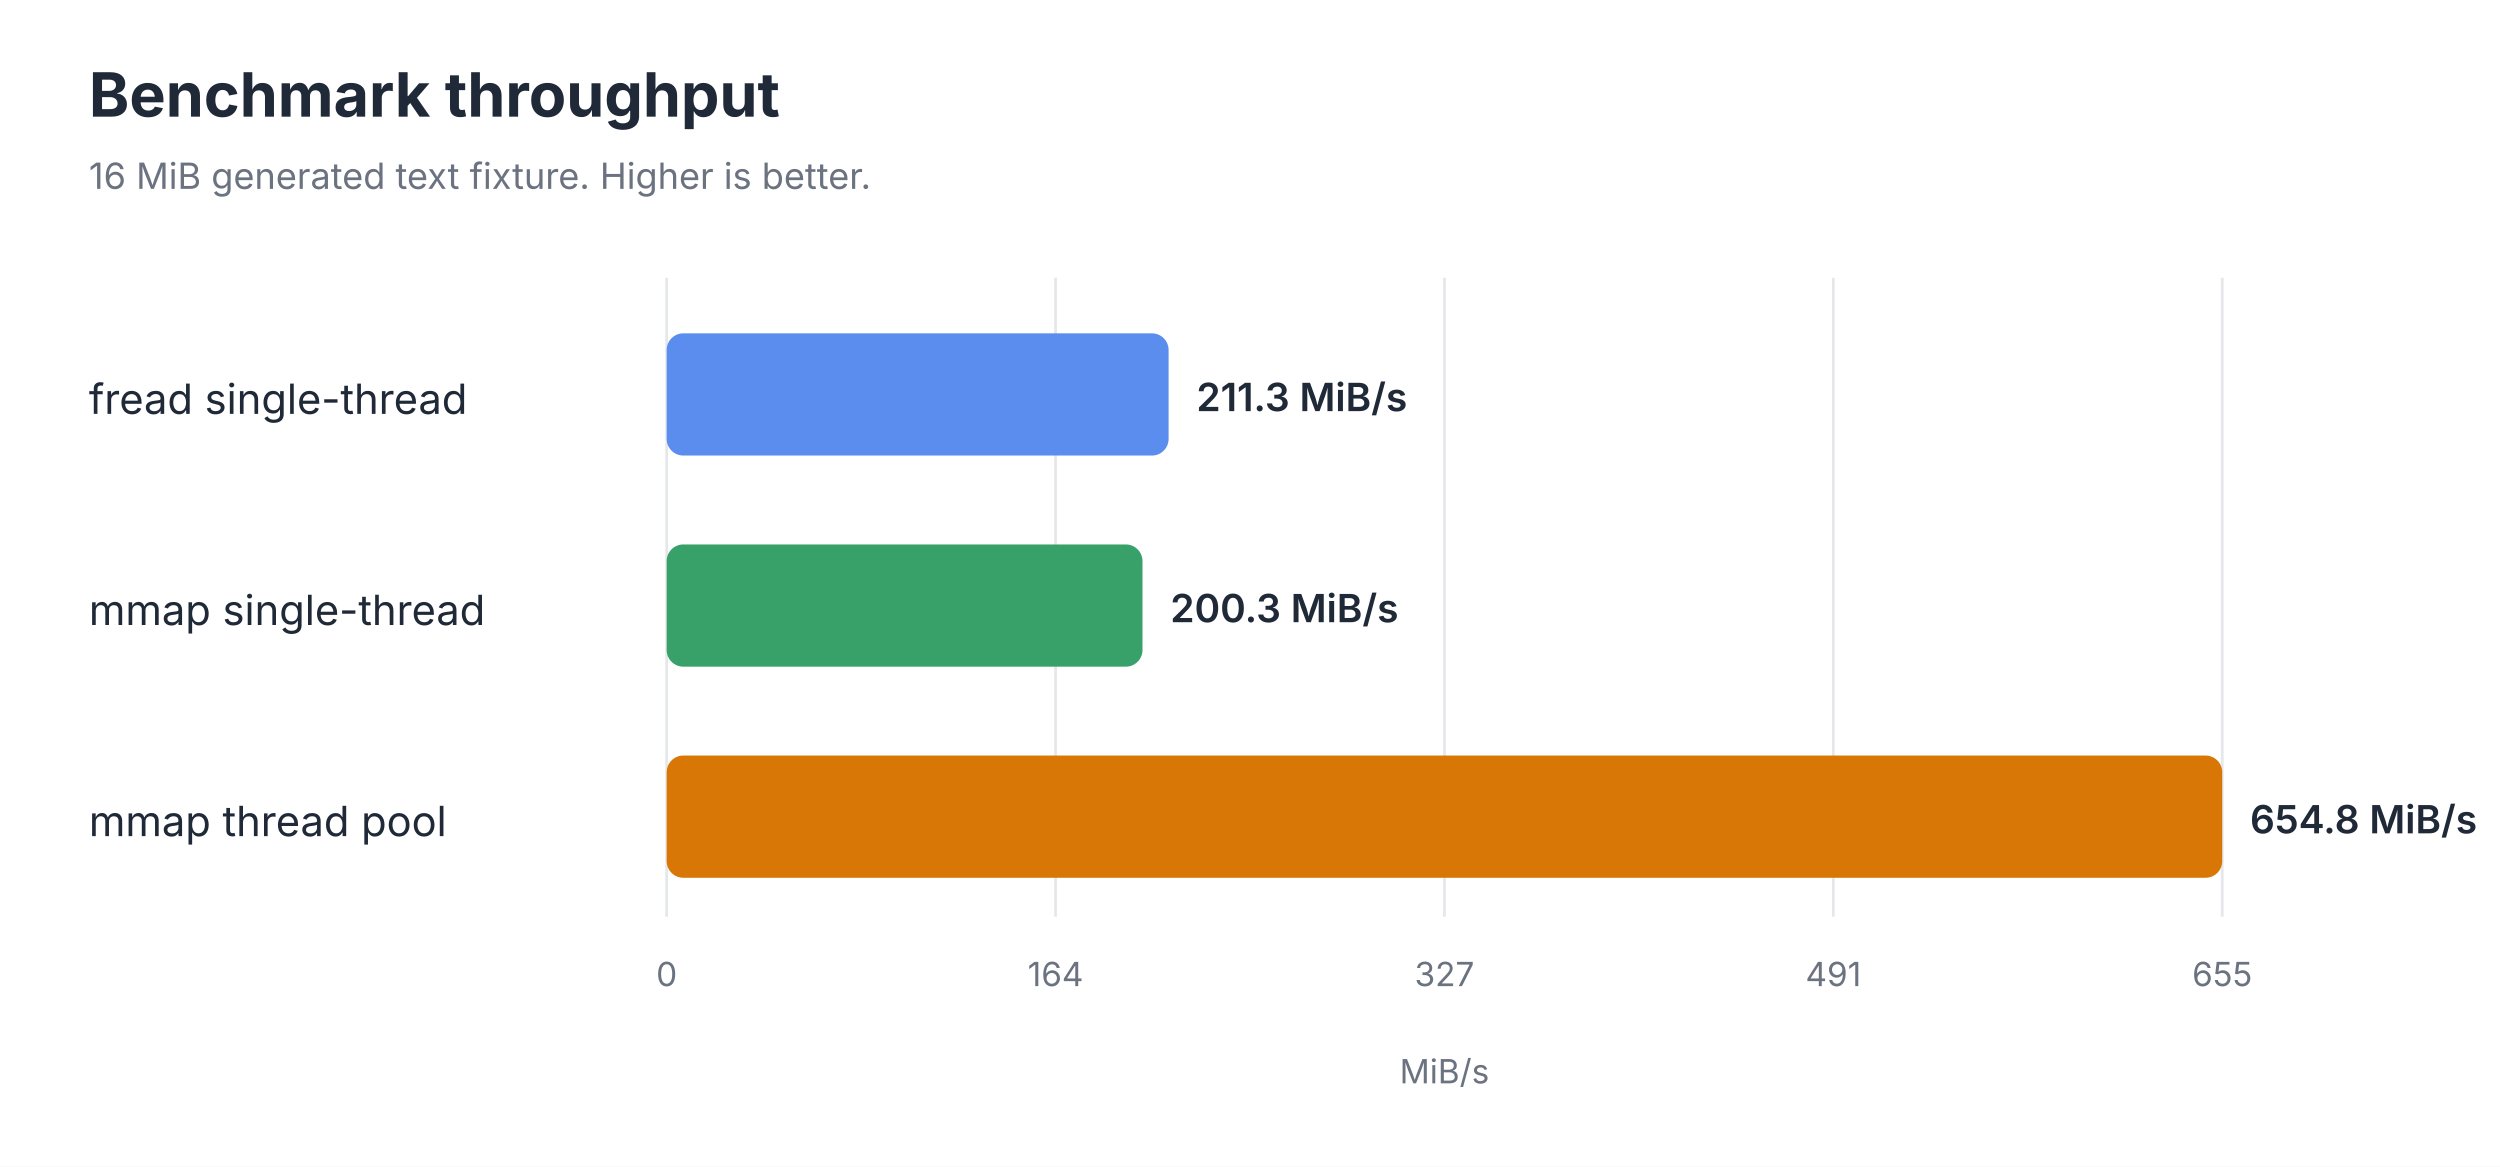
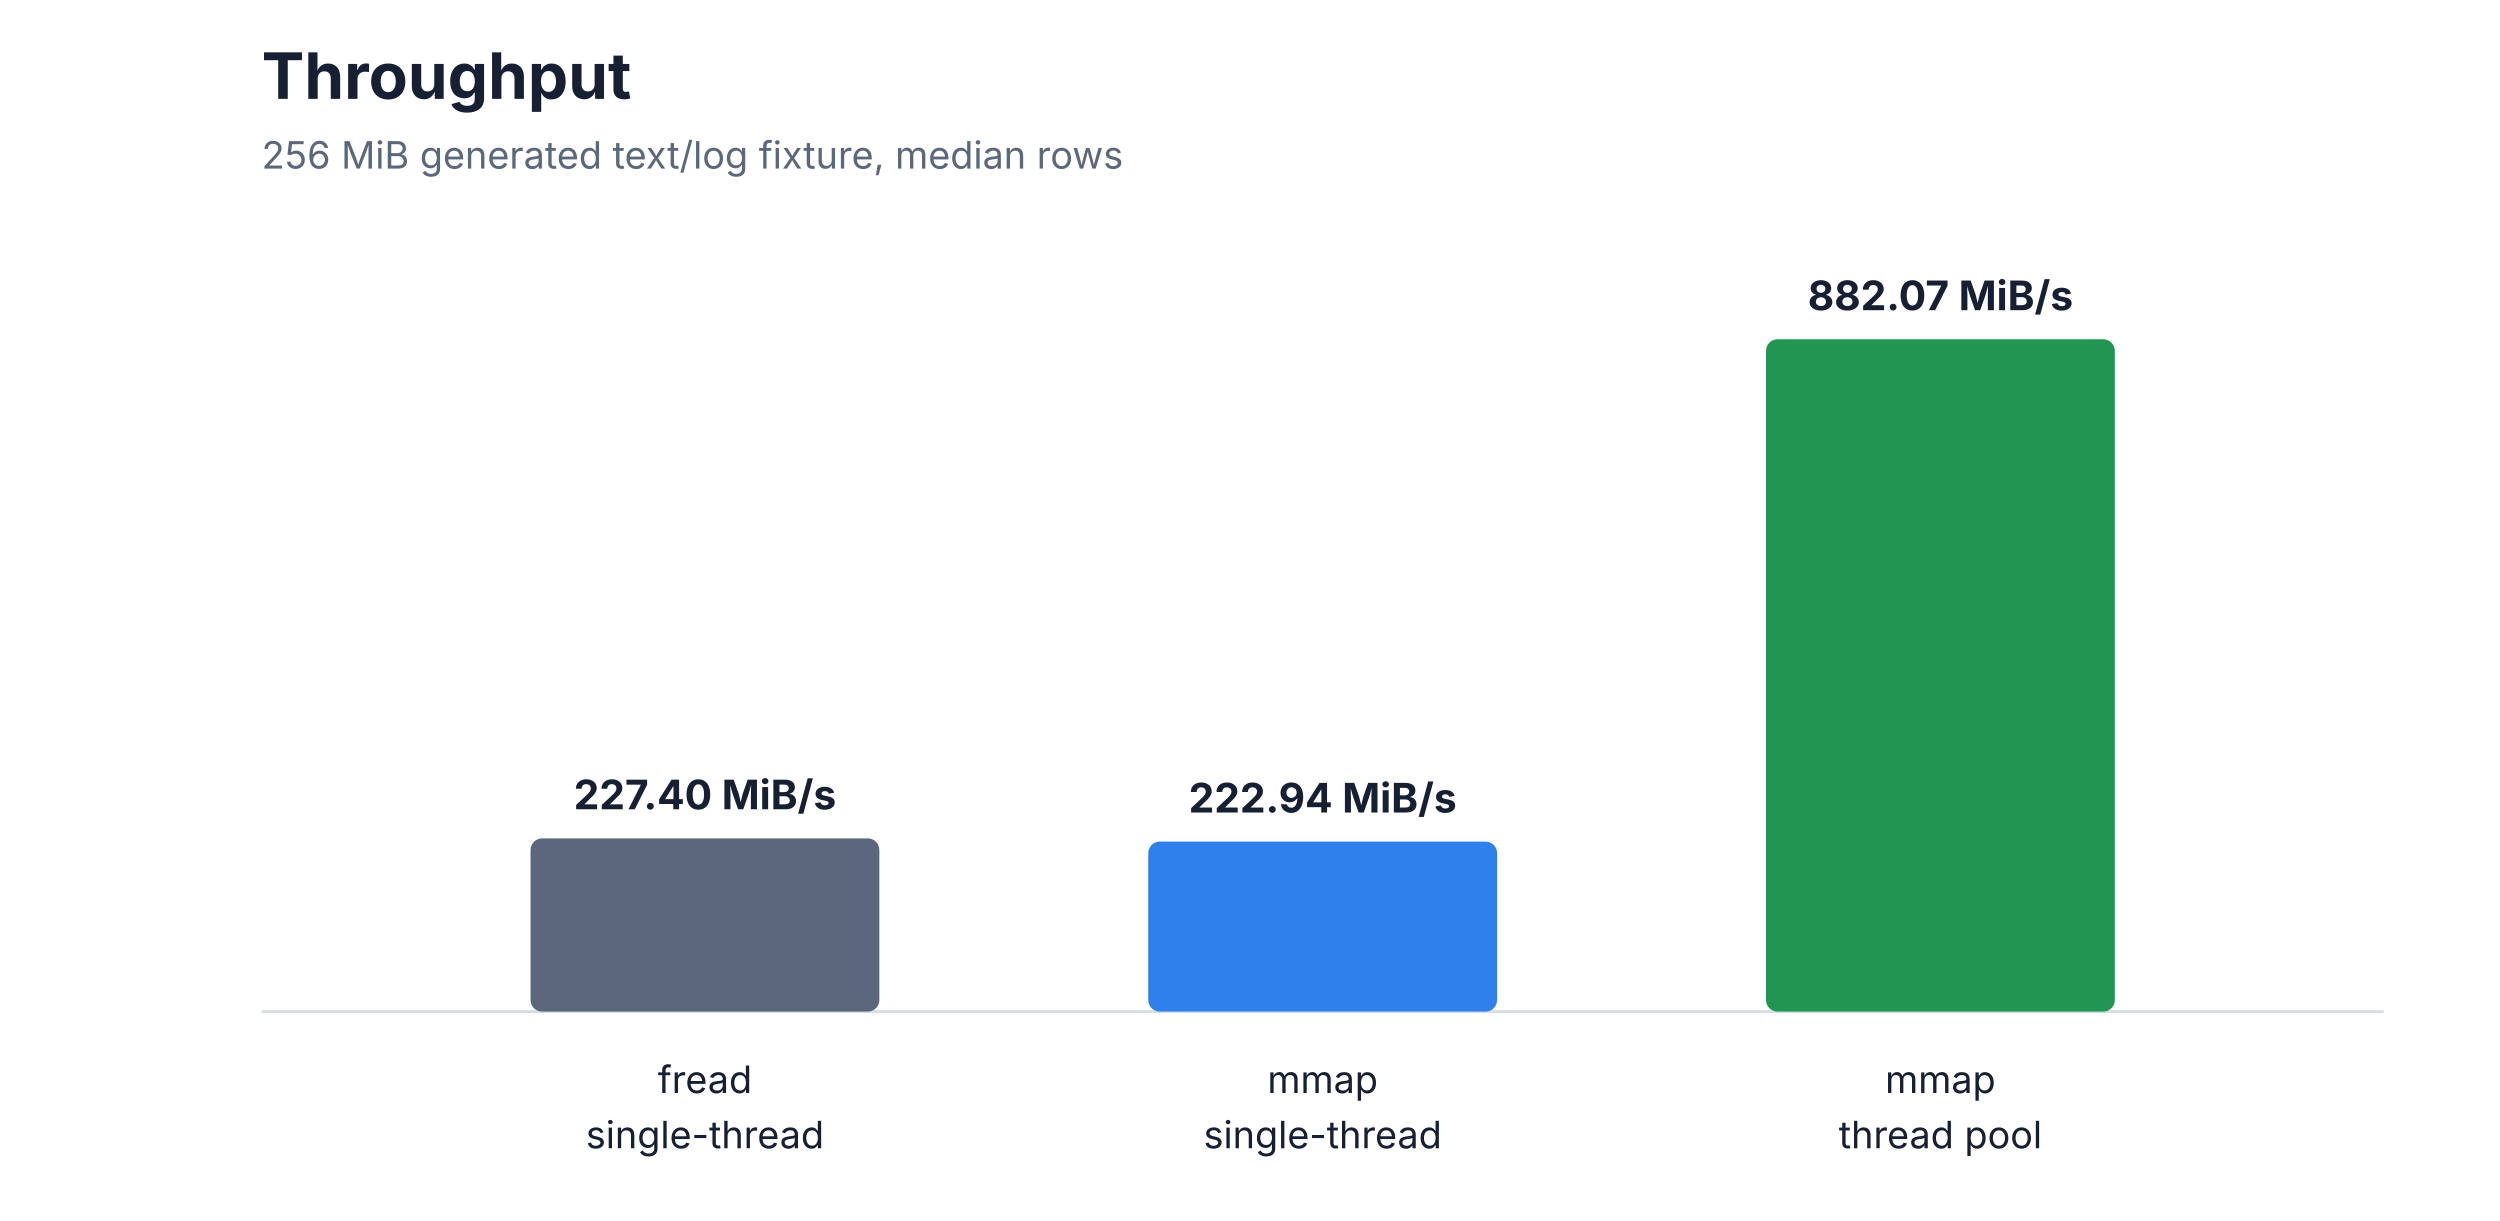
- <svg xmlns="http://www.w3.org/2000/svg" width="900" height="420" viewBox="0 0 900 420" role="img">
+ <svg xmlns="http://www.w3.org/2000/svg" width="860" height="420" viewBox="0 0 860 420" role="img" aria-labelledby="title desc">
  <rect width="100%" height="100%" fill="#ffffff" />
-   <text x="32" y="42" font-family="-apple-system, BlinkMacSystemFont, 'Segoe UI', sans-serif" font-size="22" font-weight="700" fill="#1F2937">Benchmark throughput</text>
-   <text x="32" y="68" font-family="-apple-system, BlinkMacSystemFont, 'Segoe UI', sans-serif" font-size="13" fill="#6B7280">16 MiB generated text fixture. Higher is better.</text>
-   <line x1="240.0" y1="100" x2="240.0" y2="330" stroke="#E5E7EB" stroke-width="1" />
-   <text x="240.0" y="355" text-anchor="middle" font-family="-apple-system, BlinkMacSystemFont, 'Segoe UI', sans-serif" font-size="12" fill="#6B7280">0</text>
-   <line x1="380.0" y1="100" x2="380.0" y2="330" stroke="#E5E7EB" stroke-width="1" />
-   <text x="380.0" y="355" text-anchor="middle" font-family="-apple-system, BlinkMacSystemFont, 'Segoe UI', sans-serif" font-size="12" fill="#6B7280">164</text>
-   <line x1="520.0" y1="100" x2="520.0" y2="330" stroke="#E5E7EB" stroke-width="1" />
-   <text x="520.0" y="355" text-anchor="middle" font-family="-apple-system, BlinkMacSystemFont, 'Segoe UI', sans-serif" font-size="12" fill="#6B7280">327</text>
-   <line x1="660.0" y1="100" x2="660.0" y2="330" stroke="#E5E7EB" stroke-width="1" />
-   <text x="660.0" y="355" text-anchor="middle" font-family="-apple-system, BlinkMacSystemFont, 'Segoe UI', sans-serif" font-size="12" fill="#6B7280">491</text>
-   <line x1="800.0" y1="100" x2="800.0" y2="330" stroke="#E5E7EB" stroke-width="1" />
-   <text x="800.0" y="355" text-anchor="middle" font-family="-apple-system, BlinkMacSystemFont, 'Segoe UI', sans-serif" font-size="12" fill="#6B7280">655</text>
-   <text x="32" y="149" font-family="-apple-system, BlinkMacSystemFont, 'Segoe UI', sans-serif" font-size="15" fill="#1F2937">fread single-thread</text>
-   <rect x="240" y="120" width="180.7" height="44" rx="6" fill="#5B8DEF" />
-   <text x="430.7" y="148" font-family="-apple-system, BlinkMacSystemFont, 'Segoe UI', sans-serif" font-size="14" font-weight="600" fill="#1F2937">211.3 MiB/s</text>
-   <text x="32" y="225" font-family="-apple-system, BlinkMacSystemFont, 'Segoe UI', sans-serif" font-size="15" fill="#1F2937">mmap single-thread</text>
-   <rect x="240" y="196" width="171.3" height="44" rx="6" fill="#38A169" />
-   <text x="421.3" y="224" font-family="-apple-system, BlinkMacSystemFont, 'Segoe UI', sans-serif" font-size="14" font-weight="600" fill="#1F2937">200.3 MiB/s</text>
-   <text x="32" y="301" font-family="-apple-system, BlinkMacSystemFont, 'Segoe UI', sans-serif" font-size="15" fill="#1F2937">mmap thread pool</text>
-   <rect x="240" y="272" width="560.0" height="44" rx="6" fill="#D97706" />
-   <text x="810.0" y="300" font-family="-apple-system, BlinkMacSystemFont, 'Segoe UI', sans-serif" font-size="14" font-weight="600" fill="#1F2937">654.8 MiB/s</text>
-   <text x="520.0" y="390" text-anchor="middle" font-family="-apple-system, BlinkMacSystemFont, 'Segoe UI', sans-serif" font-size="12" fill="#6B7280">MiB/s</text>
+   <text x="90" y="34" font-family="Inter, Arial, sans-serif" font-size="22" font-weight="700" fill="#172033">Throughput</text>
+   <text x="90" y="58" font-family="Inter, Arial, sans-serif" font-size="13" fill="#5B677A">256 MiB generated text/log fixture, median rows</text>
+   <line x1="90" y1="348" x2="820" y2="348" stroke="#D7DCE5" />
+   <rect x="182.5" y="288.4" width="120" height="59.6" rx="4" fill="#5B677A" />
+   <text x="242.5" y="278.4" text-anchor="middle" font-family="Inter, Arial, sans-serif" font-size="14" font-weight="700" fill="#172033">227.40 MiB/s</text>
+   <text x="242.5" y="376" text-anchor="middle" font-family="Inter, Arial, sans-serif" font-size="13" fill="#172033">fread</text>
+   <text x="242.5" y="395" text-anchor="middle" font-family="Inter, Arial, sans-serif" font-size="13" fill="#172033">single-thread</text>
+   <rect x="395.0" y="289.5" width="120" height="58.5" rx="4" fill="#2F80ED" />
+   <text x="455.0" y="279.5" text-anchor="middle" font-family="Inter, Arial, sans-serif" font-size="14" font-weight="700" fill="#172033">222.94 MiB/s</text>
+   <text x="455.0" y="376" text-anchor="middle" font-family="Inter, Arial, sans-serif" font-size="13" fill="#172033">mmap</text>
+   <text x="455.0" y="395" text-anchor="middle" font-family="Inter, Arial, sans-serif" font-size="13" fill="#172033">single-thread</text>
+   <rect x="607.5" y="116.7" width="120" height="231.3" rx="4" fill="#219653" />
+   <text x="667.5" y="106.7" text-anchor="middle" font-family="Inter, Arial, sans-serif" font-size="14" font-weight="700" fill="#172033">882.07 MiB/s</text>
+   <text x="667.5" y="376" text-anchor="middle" font-family="Inter, Arial, sans-serif" font-size="13" fill="#172033">mmap</text>
+   <text x="667.5" y="395" text-anchor="middle" font-family="Inter, Arial, sans-serif" font-size="13" fill="#172033">thread pool</text>
</svg>
